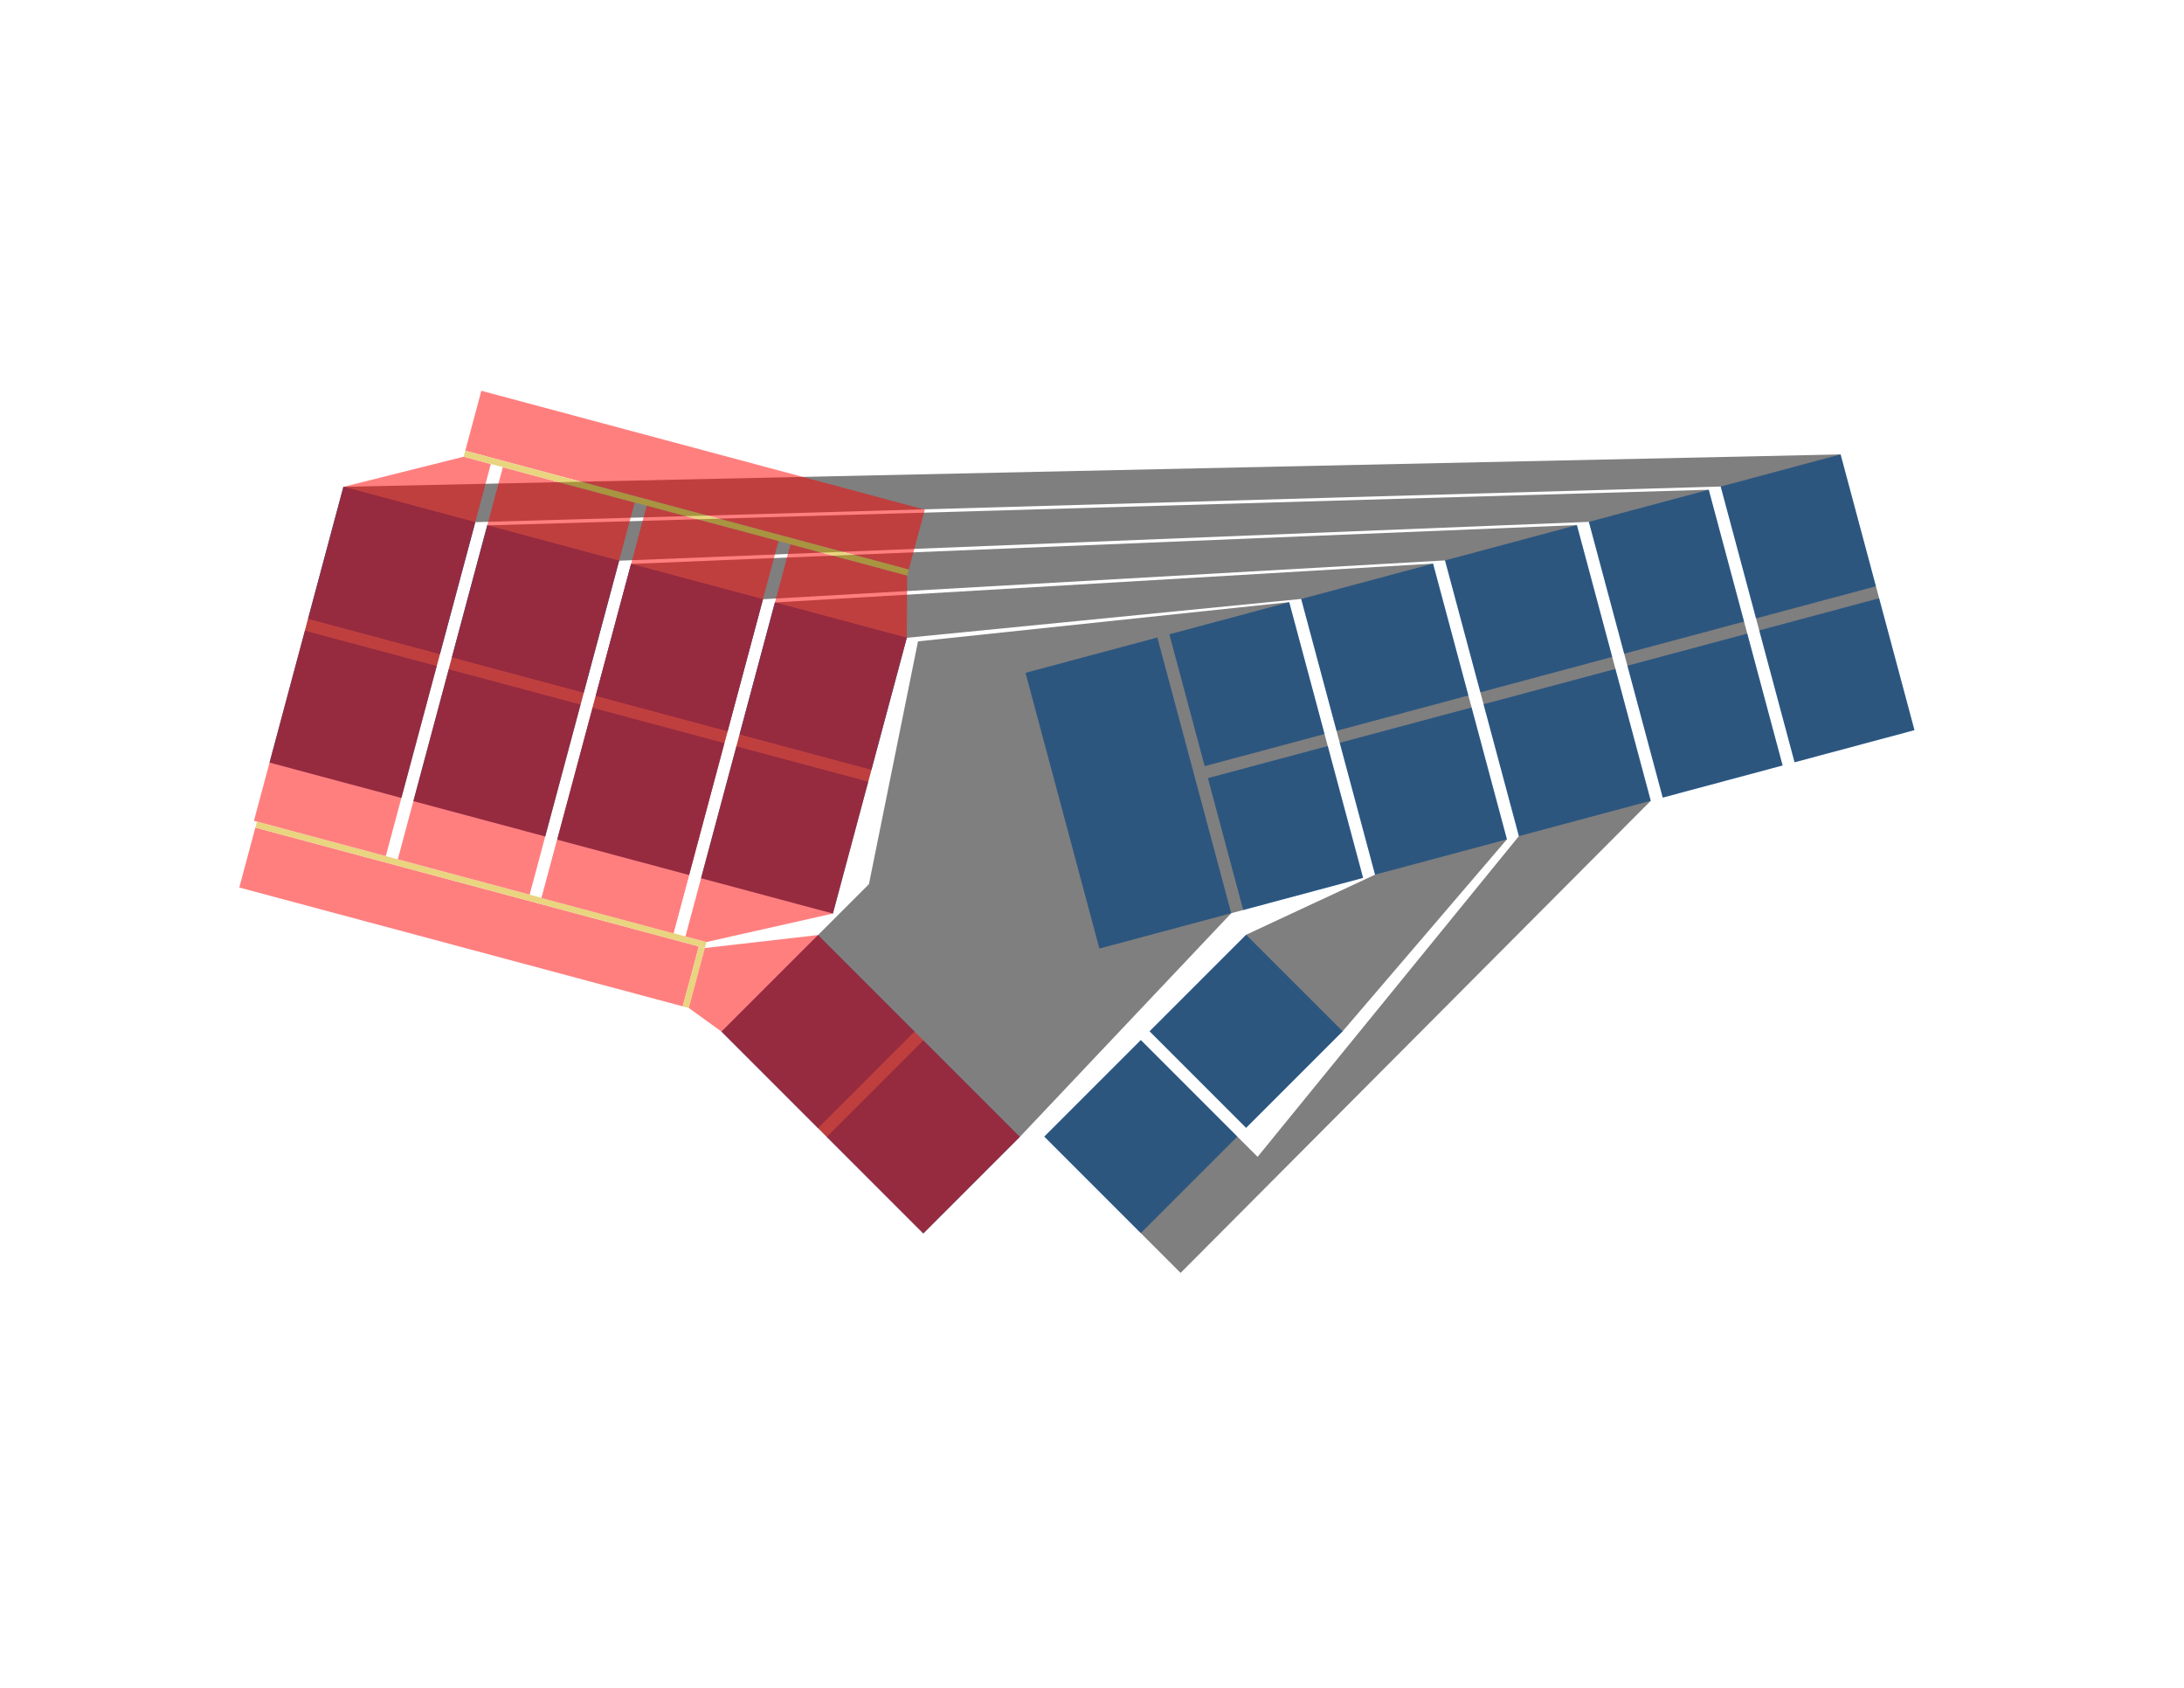
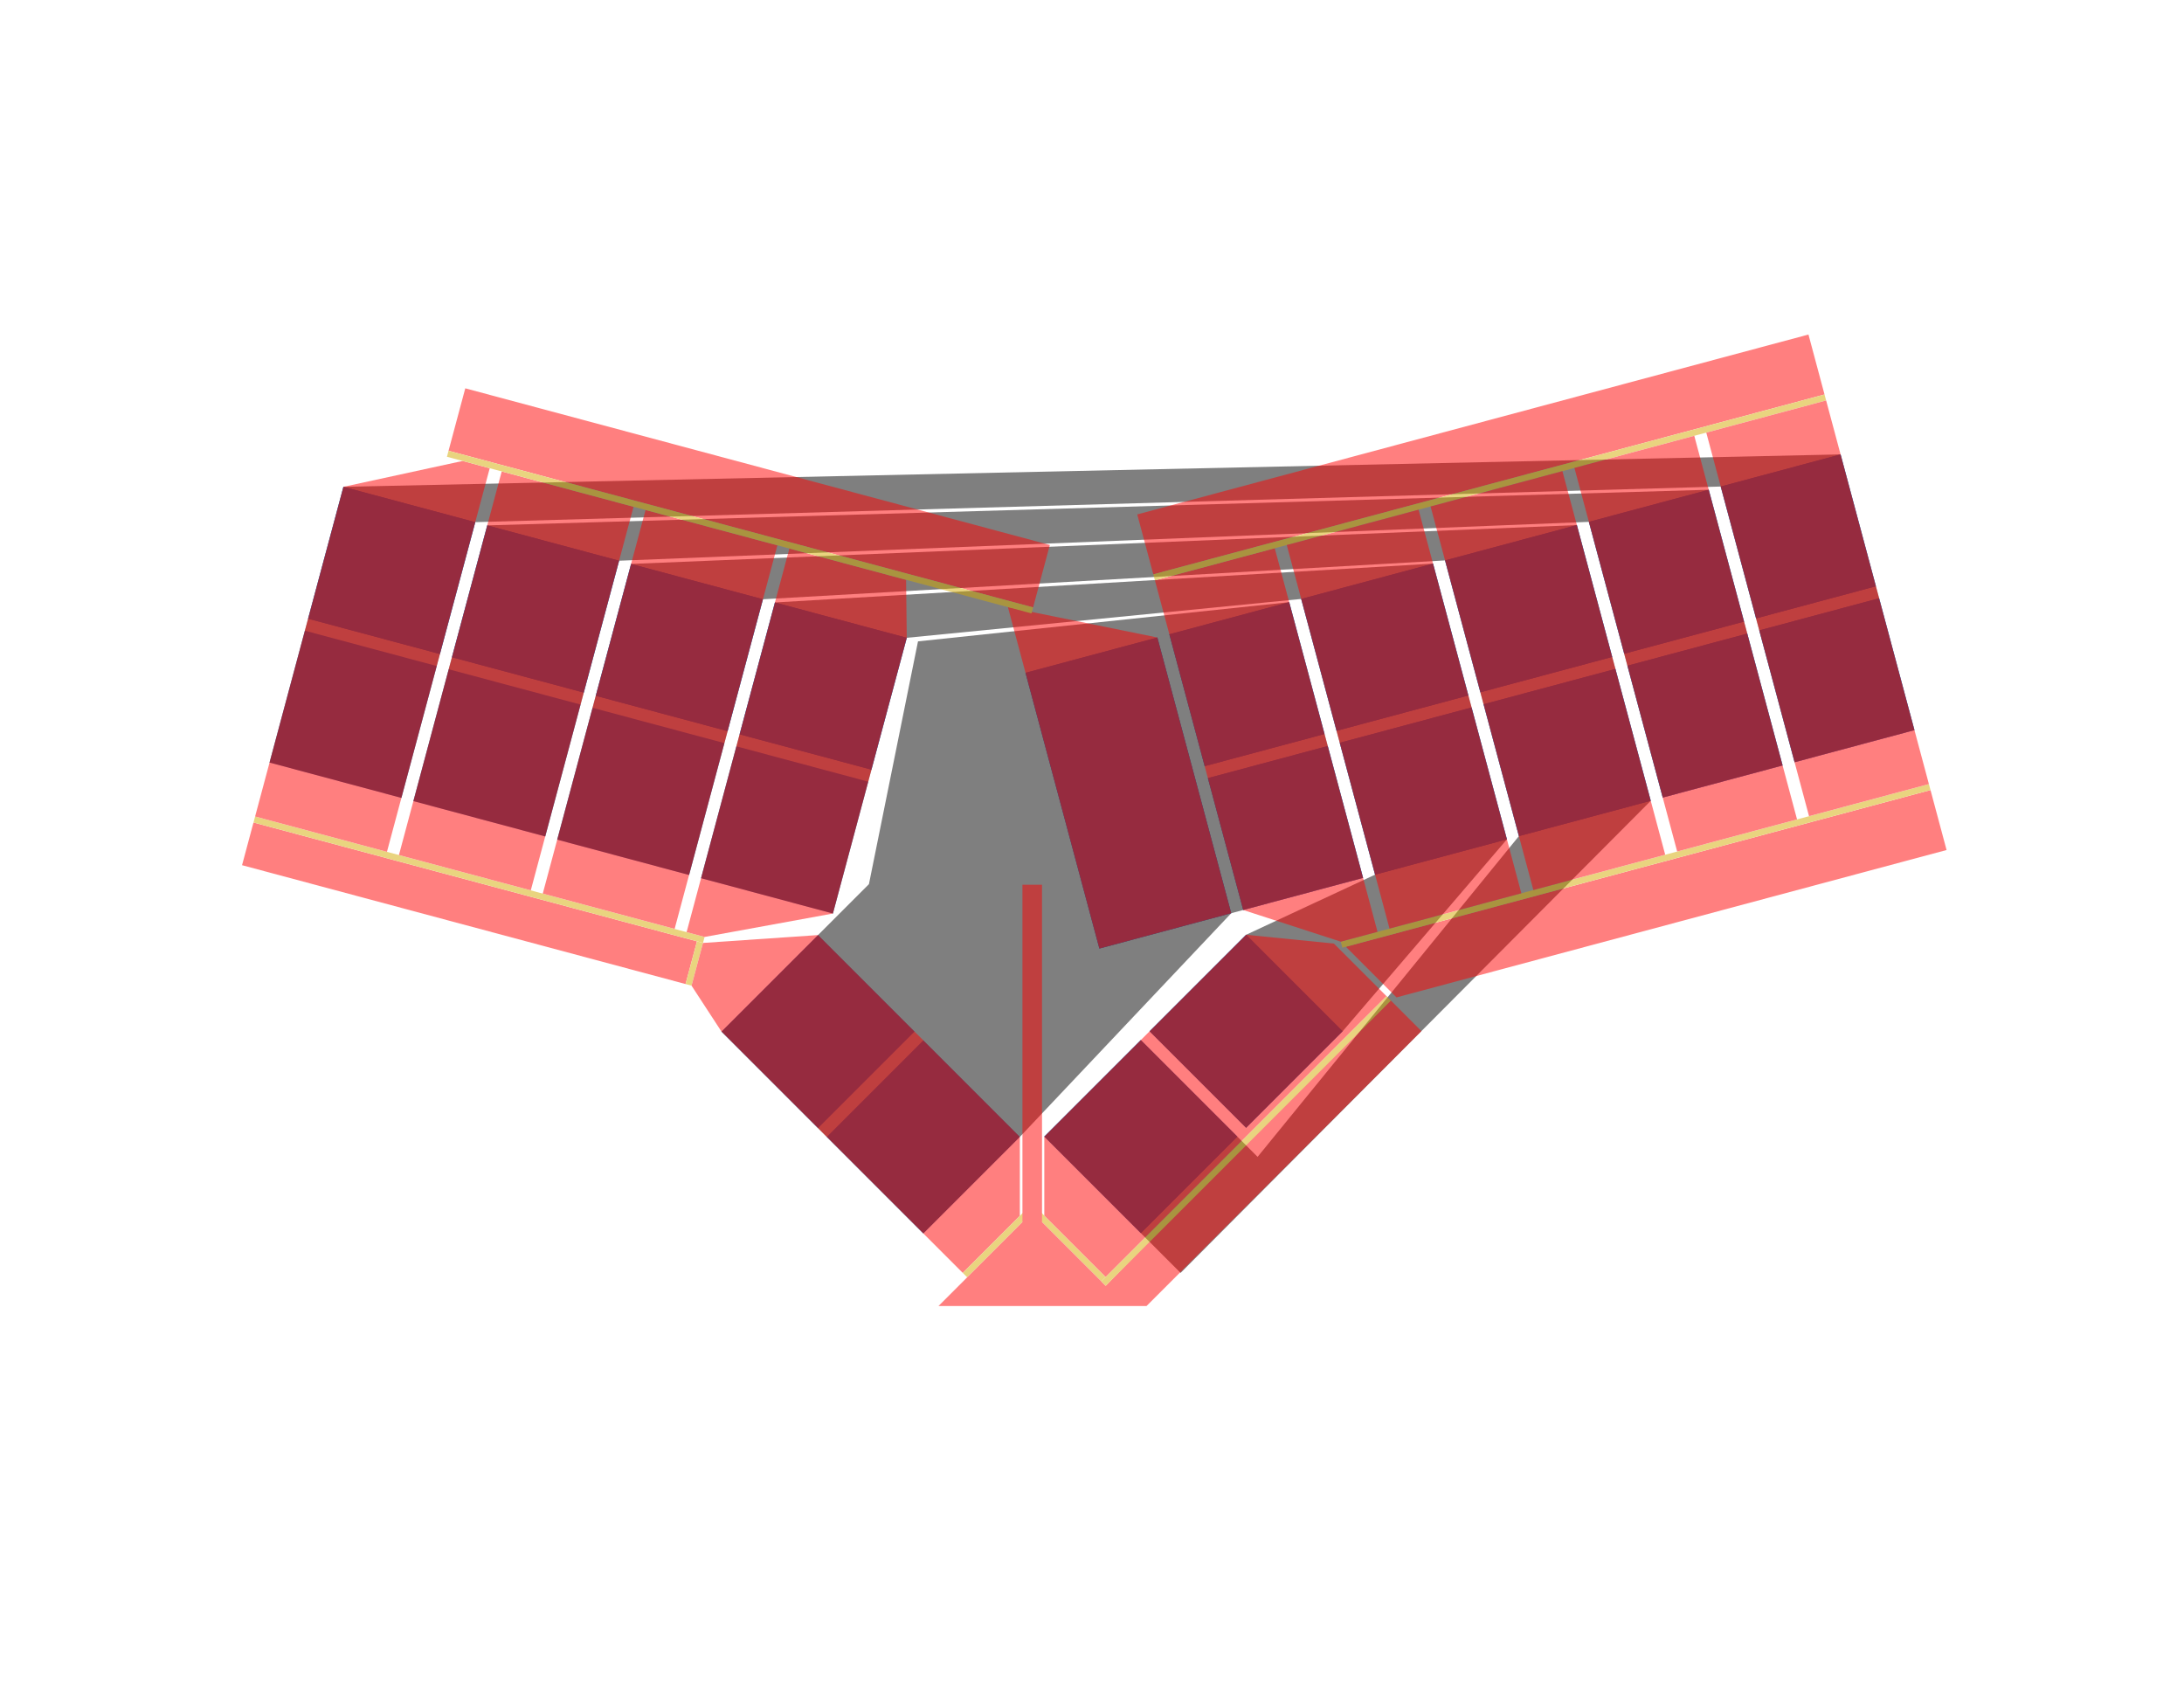
<svg xmlns="http://www.w3.org/2000/svg" xmlns:xlink="http://www.w3.org/1999/xlink" width="11in" height="8.5in" viewBox="0 0 990 765" id="svg2" version="1.1">
  <defs id="defs4" />
  <g id="layer1" transform="translate(0,-287.3622)" style="display:inline">
    <g id="g4206" transform="matrix(0.9659258,0.258819,-0.258819,0.9659258,186.5788,218.7988)">
      <rect y="287.362" x="45" height="61.875" width="61.875" id="rect3342" style="color:#000000;clip-rule:nonzero;display:inline;overflow:visible;visibility:visible;opacity:1;isolation:auto;mix-blend-mode:normal;color-interpolation:sRGB;color-interpolation-filters:linearRGB;solid-color:#000000;solid-opacity:1;fill:#5aadff;fill-opacity:1;fill-rule:nonzero;stroke:none;stroke-width:2;stroke-linecap:square;stroke-linejoin:miter;stroke-miterlimit:4;stroke-dasharray:none;stroke-dashoffset:0;stroke-opacity:1;color-rendering:auto;image-rendering:auto;shape-rendering:auto;text-rendering:auto;enable-background:accumulate" />
      <use height="100%" width="100%" transform="translate(67.5,6.5903778e-6)" id="use4180" xlink:href="#rect3342" y="0" x="0" />
      <use height="100%" width="100%" transform="translate(67.5,0)" id="use4182" xlink:href="#use4180" y="0" x="0" />
      <use height="100%" width="100%" transform="translate(67.5,0)" id="use4184" xlink:href="#use4182" y="0" x="0" />
      <use id="use4186" xlink:href="#rect3342" y="0" x="0" width="100%" height="100%" />
      <use id="use4188" xlink:href="#use4180" y="0" x="0" width="100%" height="100%" />
      <use id="use4190" xlink:href="#use4182" y="0" x="0" width="100%" height="100%" />
      <use id="use4192" xlink:href="#use4184" y="0" x="0" width="100%" height="100%" />
      <use height="100%" width="100%" transform="translate(-1.3114754e-6,67.50001)" id="use4194" xlink:href="#use4186" y="0" x="0" />
      <use height="100%" width="100%" transform="translate(67.5,67.50001)" id="use4196" xlink:href="#use4186" y="0" x="0" />
      <use height="100%" width="100%" transform="translate(67.5,-5.8135811e-8)" id="use4198" xlink:href="#use4196" y="0" x="0" />
      <use height="100%" width="100%" transform="translate(67.5,0)" id="use4200" xlink:href="#use4198" y="0" x="0" />
      <use height="100%" width="100%" transform="matrix(0.8660254,0.5,-0.5,0.8660254,326.9317,30.59361)" id="use4202" xlink:href="#use4200" y="0" x="0" />
      <use height="100%" width="100%" transform="translate(-58.4567,-33.75002)" id="use4204" xlink:href="#use4202" y="0" x="0" />
    </g>
    <g id="g4222" transform="matrix(-0.9659258,0.258819,0.258819,0.9659258,749.0878,218.6606)">
      <use x="0" y="0" xlink:href="#rect3342" id="use4226" transform="translate(67.5,6.5903778e-6)" width="100%" height="100%" />
      <use x="0" y="0" xlink:href="#use4180" id="use4228" transform="translate(67.5,0)" width="100%" height="100%" />
      <rect style="color:#000000;clip-rule:nonzero;display:inline;overflow:visible;visibility:visible;opacity:1;isolation:auto;mix-blend-mode:normal;color-interpolation:sRGB;color-interpolation-filters:linearRGB;solid-color:#000000;solid-opacity:1;fill:#5aadff;fill-opacity:1;fill-rule:nonzero;stroke:none;stroke-width:2;stroke-linecap:square;stroke-linejoin:miter;stroke-miterlimit:4;stroke-dasharray:none;stroke-dashoffset:0;stroke-opacity:1;color-rendering:auto;image-rendering:auto;shape-rendering:auto;text-rendering:auto;enable-background:accumulate" id="use4232" width="56.25" height="61.875" x="50.625" y="287.362" />
      <use x="0" y="0" xlink:href="#use4186" id="use4242" transform="translate(67.5,67.50001)" width="100%" height="100%" />
      <use x="0" y="0" xlink:href="#use4196" id="use4244" transform="translate(67.5,-5.8135811e-8)" width="100%" height="100%" />
      <use x="0" y="0" xlink:href="#use4200" id="use4248" transform="matrix(0.8660254,0.5,-0.5,0.8660254,326.9317,30.59363)" width="100%" height="100%" />
      <use x="0" y="0" xlink:href="#use4202" id="use4250" transform="translate(-58.4567,-33.74999)" width="100%" height="100%" />
      <use x="0" y="0" xlink:href="#use4232" id="use4254" transform="translate(1.067712e-6,67.5)" width="100%" height="100%" />
      <use x="0" y="0" xlink:href="#use4232" id="use4256" transform="translate(-61.87502,2.3008455e-6)" width="100%" height="100%" />
      <use x="0" y="0" xlink:href="#use4254" id="use4258" transform="translate(-61.87503,3.3363241e-7)" width="100%" height="100%" />
      <rect style="color:#000000;clip-rule:nonzero;display:inline;overflow:visible;visibility:visible;opacity:1;isolation:auto;mix-blend-mode:normal;color-interpolation:sRGB;color-interpolation-filters:linearRGB;solid-color:#000000;solid-opacity:1;fill:#5aadff;fill-opacity:1;fill-rule:nonzero;stroke:none;stroke-width:2;stroke-linecap:square;stroke-linejoin:miter;stroke-miterlimit:4;stroke-dasharray:none;stroke-dashoffset:0;stroke-opacity:1;color-rendering:auto;image-rendering:auto;shape-rendering:auto;text-rendering:auto;enable-background:accumulate" id="use4260" width="61.875" height="129.375" x="309.375" y="287.362" />
      <use x="0" y="0" xlink:href="#use4232" id="use4270" transform="translate(196.875,-2.6205314e-5)" width="100%" height="100%" />
      <use x="0" y="0" xlink:href="#use4270" id="use4272" transform="translate(2.7333771e-8,67.5)" width="100%" height="100%" />
    </g>
+     <g transform="matrix(-0.9659258,0.258819,0.258819,0.9659258,749.0878,218.6606)" id="g3565">
+       <use height="100%" width="100%" transform="translate(67.5,6.5903778e-6)" id="use3567" xlink:href="#rect3342" y="0" x="0" />
+       <use height="100%" width="100%" transform="translate(67.5,0)" id="use3569" xlink:href="#use4180" y="0" x="0" />
+       <rect y="287.362" x="50.625" height="61.875" width="56.25" id="rect3571" style="color:#000000;clip-rule:nonzero;display:inline;overflow:visible;visibility:visible;opacity:1;isolation:auto;mix-blend-mode:normal;color-interpolation:sRGB;color-interpolation-filters:linearRGB;solid-color:#000000;solid-opacity:1;fill:#5aadff;fill-opacity:1;fill-rule:nonzero;stroke:none;stroke-width:2;stroke-linecap:square;stroke-linejoin:miter;stroke-miterlimit:4;stroke-dasharray:none;stroke-dashoffset:0;stroke-opacity:1;color-rendering:auto;image-rendering:auto;shape-rendering:auto;text-rendering:auto;enable-background:accumulate" />
+       <use height="100%" width="100%" transform="translate(67.5,67.50001)" id="use3573" xlink:href="#use4186" y="0" x="0" />
+       <use height="100%" width="100%" transform="translate(67.5,-5.8135811e-8)" id="use3575" xlink:href="#use4196" y="0" x="0" />
+       <use height="100%" width="100%" transform="matrix(0.8660254,0.5,-0.5,0.8660254,326.9317,30.59363)" id="use3577" xlink:href="#use4200" y="0" x="0" />
+       <use height="100%" width="100%" transform="translate(-58.4567,-33.74999)" id="use3579" xlink:href="#use4202" y="0" x="0" />
+       <use height="100%" width="100%" transform="translate(1.067712e-6,67.5)" id="use3581" xlink:href="#use4232" y="0" x="0" />
+       <use height="100%" width="100%" transform="translate(-61.87502,2.3008455e-6)" id="use3583" xlink:href="#use4232" y="0" x="0" />
+       <use height="100%" width="100%" transform="translate(-61.87503,3.3363241e-7)" id="use3585" xlink:href="#use4254" y="0" x="0" />
+       <rect y="287.362" x="309.375" height="129.375" width="61.875" id="rect3587" style="color:#000000;clip-rule:nonzero;display:inline;overflow:visible;visibility:visible;opacity:1;isolation:auto;mix-blend-mode:normal;color-interpolation:sRGB;color-interpolation-filters:linearRGB;solid-color:#000000;solid-opacity:1;fill:#5aadff;fill-opacity:1;fill-rule:nonzero;stroke:none;stroke-width:2;stroke-linecap:square;stroke-linejoin:miter;stroke-miterlimit:4;stroke-dasharray:none;stroke-dashoffset:0;stroke-opacity:1;color-rendering:auto;image-rendering:auto;shape-rendering:auto;text-rendering:auto;enable-background:accumulate" />
+       <use height="100%" width="100%" transform="translate(196.875,-2.6205314e-5)" id="use3589" xlink:href="#use4232" y="0" x="0" />
+       <use height="100%" width="100%" transform="translate(2.7333771e-8,67.5)" id="use3591" xlink:href="#use4270" y="0" x="0" />
+     </g>
  </g>
  <g id="layer2" style="display:inline;opacity:0.5">
    <path style="color:#000000;clip-rule:nonzero;display:inline;overflow:visible;visibility:visible;opacity:1;isolation:auto;mix-blend-mode:normal;color-interpolation:sRGB;color-interpolation-filters:linearRGB;solid-color:#000000;solid-opacity:1;fill:#000000;fill-opacity:1;fill-rule:nonzero;stroke:none;stroke-width:2;stroke-linecap:square;stroke-linejoin:miter;stroke-miterlimit:4;stroke-dasharray:none;stroke-dashoffset:0;stroke-opacity:1;color-rendering:auto;image-rendering:auto;shape-rendering:auto;text-rendering:auto;enable-background:accumulate" d="m 584.396,272.926 -168.269,17.766 -22.239,110.035 -66.834,66.834 91.48,91.482 43.754,-43.752 95.824,-101.383 59.768,-16.016 z" id="path3373" />
    <path style="color:#000000;clip-rule:nonzero;display:inline;overflow:visible;visibility:visible;opacity:1;isolation:auto;mix-blend-mode:normal;color-interpolation:sRGB;color-interpolation-filters:linearRGB;solid-color:#000000;solid-opacity:1;fill:#000000;fill-opacity:1;fill-rule:nonzero;stroke:none;stroke-width:2;stroke-linecap:square;stroke-linejoin:miter;stroke-miterlimit:4;stroke-dasharray:none;stroke-dashoffset:0;stroke-opacity:1;color-rendering:auto;image-rendering:auto;shape-rendering:auto;text-rendering:auto;enable-background:accumulate" d="m 521.108,467.423 43.752,-43.752 58.454,-27.233 -33.485,-124.967 -178.792,17.608 -33.485,124.967 -59.767,-16.014 33.485,-124.967 298.325,-17.608 33.485,124.967 -74.468,87 -43.752,43.752 z" id="path4175" />
    <path style="color:#000000;clip-rule:nonzero;display:inline;overflow:visible;visibility:visible;opacity:1;isolation:auto;mix-blend-mode:normal;color-interpolation:sRGB;color-interpolation-filters:linearRGB;solid-color:#000000;solid-opacity:1;fill:#000000;fill-opacity:1;fill-rule:nonzero;stroke:none;stroke-width:2;stroke-linecap:square;stroke-linejoin:miter;stroke-miterlimit:4;stroke-dasharray:none;stroke-dashoffset:0;stroke-opacity:1;color-rendering:auto;image-rendering:auto;shape-rendering:auto;text-rendering:auto;enable-background:accumulate" d="m 714.797,237.986 -428.727,17.607 -33.484,124.967 59.768,16.016 L 345.838,271.609 655.029,254 l 33.484,124.967 -118.449,145.367 -52.934,-52.934 -43.752,43.752 61.782,61.782 213.12,-213.982 z" id="path4177" />
    <path style="color:#000000;clip-rule:nonzero;display:inline;overflow:visible;visibility:visible;opacity:1;isolation:auto;mix-blend-mode:normal;color-interpolation:sRGB;color-interpolation-filters:linearRGB;solid-color:#000000;solid-opacity:1;fill:#000000;fill-opacity:1;fill-rule:nonzero;stroke:none;stroke-width:2;stroke-linecap:square;stroke-linejoin:miter;stroke-miterlimit:4;stroke-dasharray:none;stroke-dashoffset:0;stroke-opacity:1;color-rendering:auto;image-rendering:auto;shape-rendering:auto;text-rendering:auto;enable-background:accumulate" d="M 753.714,361.497 720.229,236.53 280.637,254.139 247.153,379.105 187.386,363.091 220.871,238.124 774.563,221.972 808.047,346.938 Z" id="path4179" />
    <path style="color:#000000;clip-rule:nonzero;display:inline;overflow:visible;visibility:visible;opacity:1;isolation:auto;mix-blend-mode:normal;color-interpolation:sRGB;color-interpolation-filters:linearRGB;solid-color:#000000;solid-opacity:1;fill:#000000;fill-opacity:1;fill-rule:nonzero;stroke:none;stroke-width:2;stroke-linecap:square;stroke-linejoin:miter;stroke-miterlimit:4;stroke-dasharray:none;stroke-dashoffset:0;stroke-opacity:1;color-rendering:auto;image-rendering:auto;shape-rendering:auto;text-rendering:auto;enable-background:accumulate" d="M 813.481,345.483 779.996,220.516 215.437,236.668 c 0,0 -33.485,124.967 -33.485,124.967 l -59.767,-16.014 33.485,-124.967 678.659,-14.697 33.485,124.967 z" id="path4181" />
  </g>
+   <g id="layer5" style="display:none;opacity:0.5">
+     <rect style="color:#000000;clip-rule:nonzero;display:inline;overflow:visible;visibility:visible;opacity:1;isolation:auto;mix-blend-mode:normal;color-interpolation:sRGB;color-interpolation-filters:linearRGB;solid-color:#000000;solid-opacity:1;fill:#80ffb3;fill-opacity:1;fill-rule:nonzero;stroke:none;stroke-width:2;stroke-linecap:square;stroke-linejoin:miter;stroke-miterlimit:4;stroke-dasharray:none;stroke-dashoffset:0;stroke-opacity:1;color-rendering:auto;image-rendering:auto;shape-rendering:auto;text-rendering:auto;enable-background:accumulate" id="rect3394" width="315" height="25.313" x="437.595" y="544.255" transform="matrix(0.9659258,-0.258819,0.258819,0.9659258,0,0)" />
+     <rect transform="matrix(0.7071068,0.7071068,-0.7071068,0.7071068,0,0)" y="-125.149" x="698.997" height="25.312" width="61.875" id="rect3405" style="color:#000000;clip-rule:nonzero;display:inline;overflow:visible;visibility:visible;opacity:1;isolation:auto;mix-blend-mode:normal;color-interpolation:sRGB;color-interpolation-filters:linearRGB;solid-color:#000000;solid-opacity:1;fill:#80ffb3;fill-opacity:1;fill-rule:nonzero;stroke:none;stroke-width:2;stroke-linecap:square;stroke-linejoin:miter;stroke-miterlimit:4;stroke-dasharray:none;stroke-dashoffset:0;stroke-opacity:1;color-rendering:auto;image-rendering:auto;shape-rendering:auto;text-rendering:auto;enable-background:accumulate" />
+     <rect transform="matrix(0.9659258,-0.258819,0.258819,0.9659258,0,0)" y="389.567" x="370.095" height="25.312" width="382.5" id="rect3407" style="color:#000000;clip-rule:nonzero;display:inline;overflow:visible;visibility:visible;opacity:1;isolation:auto;mix-blend-mode:normal;color-interpolation:sRGB;color-interpolation-filters:linearRGB;solid-color:#000000;solid-opacity:1;fill:#80ffb3;fill-opacity:1;fill-rule:nonzero;stroke:none;stroke-width:2;stroke-linecap:square;stroke-linejoin:miter;stroke-miterlimit:4;stroke-dasharray:none;stroke-dashoffset:0;stroke-opacity:1;color-rendering:auto;image-rendering:auto;shape-rendering:auto;text-rendering:auto;enable-background:accumulate" />
+     <rect style="color:#000000;clip-rule:nonzero;display:inline;overflow:visible;visibility:visible;opacity:1;isolation:auto;mix-blend-mode:normal;color-interpolation:sRGB;color-interpolation-filters:linearRGB;solid-color:#000000;solid-opacity:1;fill:#80ffb3;fill-opacity:1;fill-rule:nonzero;stroke:none;stroke-width:2;stroke-linecap:square;stroke-linejoin:miter;stroke-miterlimit:4;stroke-dasharray:none;stroke-dashoffset:0;stroke-opacity:1;color-rendering:auto;image-rendering:auto;shape-rendering:auto;text-rendering:auto;enable-background:accumulate" id="rect3409" width="61.875" height="25.312" x="-760.872" y="-54.851" transform="matrix(-0.7071068,-0.7071068,0.7071068,-0.7071068,0,0)" />
+     <rect transform="matrix(0.7071068,-0.7071068,0.7071068,0.7071068,0,0)" y="691.252" x="-99.353" height="25.312" width="61.875" id="rect3416" style="color:#000000;clip-rule:nonzero;display:inline;overflow:visible;visibility:visible;opacity:1;isolation:auto;mix-blend-mode:normal;color-interpolation:sRGB;color-interpolation-filters:linearRGB;solid-color:#000000;solid-opacity:1;fill:#80ffb3;fill-opacity:1;fill-rule:nonzero;stroke:none;stroke-width:2;stroke-linecap:square;stroke-linejoin:miter;stroke-miterlimit:4;stroke-dasharray:none;stroke-dashoffset:0;stroke-opacity:1;color-rendering:auto;image-rendering:auto;shape-rendering:auto;text-rendering:auto;enable-background:accumulate" />
+     <rect style="color:#000000;clip-rule:nonzero;display:inline;overflow:visible;visibility:visible;opacity:1;isolation:auto;mix-blend-mode:normal;color-interpolation:sRGB;color-interpolation-filters:linearRGB;solid-color:#000000;solid-opacity:1;fill:#80ffb3;fill-opacity:1;fill-rule:nonzero;stroke:none;stroke-width:2;stroke-linecap:square;stroke-linejoin:miter;stroke-miterlimit:4;stroke-dasharray:none;stroke-dashoffset:0;stroke-opacity:1;color-rendering:auto;image-rendering:auto;shape-rendering:auto;text-rendering:auto;enable-background:accumulate" id="rect3418" width="61.875" height="25.312" x="-99.353" y="536.565" transform="matrix(0.7071068,-0.7071068,0.7071068,0.7071068,0,0)" />
+     <rect transform="matrix(0.9659258,0.258819,-0.258819,0.9659258,0,0)" y="302.22" x="207.476" height="25.313" width="264.375" id="rect3420" style="color:#000000;clip-rule:nonzero;display:inline;overflow:visible;visibility:visible;opacity:1;isolation:auto;mix-blend-mode:normal;color-interpolation:sRGB;color-interpolation-filters:linearRGB;solid-color:#000000;solid-opacity:1;fill:#80ffb3;fill-opacity:1;fill-rule:nonzero;stroke:none;stroke-width:2;stroke-linecap:square;stroke-linejoin:miter;stroke-miterlimit:4;stroke-dasharray:none;stroke-dashoffset:0;stroke-opacity:1;color-rendering:auto;image-rendering:auto;shape-rendering:auto;text-rendering:auto;enable-background:accumulate" />
+     <rect style="color:#000000;clip-rule:nonzero;display:inline;overflow:visible;visibility:visible;opacity:1;isolation:auto;mix-blend-mode:normal;color-interpolation:sRGB;color-interpolation-filters:linearRGB;solid-color:#000000;solid-opacity:1;fill:#80ffb3;fill-opacity:1;fill-rule:nonzero;stroke:none;stroke-width:2;stroke-linecap:square;stroke-linejoin:miter;stroke-miterlimit:4;stroke-dasharray:none;stroke-dashoffset:0;stroke-opacity:1;color-rendering:auto;image-rendering:auto;shape-rendering:auto;text-rendering:auto;enable-background:accumulate" id="rect3422" width="264.375" height="25.313" x="207.475" y="147.532" transform="matrix(0.9659258,0.258819,-0.258819,0.9659258,0,0)" />
+   </g>
  <g id="layer3" style="display:inline;opacity:0.5">
-     <g id="g4211" transform="matrix(0.9659258,0.258819,-0.258819,0.9659258,133.6351,-39.40446)">
-       <rect y="405" x="90" height="28.125" width="208.125" id="rect4192" style="color:#000000;clip-rule:nonzero;display:inline;overflow:visible;visibility:visible;opacity:1;isolation:auto;mix-blend-mode:normal;color-interpolation:sRGB;color-interpolation-filters:linearRGB;solid-color:#000000;solid-opacity:1;fill:#ff0000;fill-opacity:1;fill-rule:nonzero;stroke:none;stroke-width:2;stroke-linecap:square;stroke-linejoin:miter;stroke-miterlimit:4;stroke-dasharray:none;stroke-dashoffset:0;stroke-opacity:1;color-rendering:auto;image-rendering:auto;shape-rendering:auto;text-rendering:auto;enable-background:accumulate" />
-       <rect y="405" x="298.125" height="28.125" width="2.812" id="rect4207" style="color:#000000;clip-rule:nonzero;display:inline;overflow:visible;visibility:visible;opacity:1;isolation:auto;mix-blend-mode:normal;color-interpolation:sRGB;color-interpolation-filters:linearRGB;solid-color:#000000;solid-opacity:1;fill:#d4aa00;fill-opacity:1;fill-rule:nonzero;stroke:none;stroke-width:2;stroke-linecap:square;stroke-linejoin:miter;stroke-miterlimit:4;stroke-dasharray:none;stroke-dashoffset:0;stroke-opacity:1;color-rendering:auto;image-rendering:auto;shape-rendering:auto;text-rendering:auto;enable-background:accumulate" />
-       <rect y="402.188" x="90" height="2.812" width="210.938" id="rect4209" style="color:#000000;clip-rule:nonzero;display:inline;overflow:visible;visibility:visible;opacity:1;isolation:auto;mix-blend-mode:normal;color-interpolation:sRGB;color-interpolation-filters:linearRGB;solid-color:#000000;solid-opacity:1;fill:#d4aa00;fill-opacity:1;fill-rule:nonzero;stroke:none;stroke-width:2;stroke-linecap:square;stroke-linejoin:miter;stroke-miterlimit:4;stroke-dasharray:none;stroke-dashoffset:0;stroke-opacity:1;color-rendering:auto;image-rendering:auto;shape-rendering:auto;text-rendering:auto;enable-background:accumulate" />
+     <g id="g3462">
+       <rect transform="matrix(0.9659258,0.258819,-0.258819,0.9659258,0,0)" y="330.346" x="207.476" height="20.035" width="208.125" id="rect4192" style="color:#000000;clip-rule:nonzero;display:inline;overflow:visible;visibility:visible;opacity:1;isolation:auto;mix-blend-mode:normal;color-interpolation:sRGB;color-interpolation-filters:linearRGB;solid-color:#000000;solid-opacity:1;fill:#ff0000;fill-opacity:1;fill-rule:nonzero;stroke:none;stroke-width:2;stroke-linecap:square;stroke-linejoin:miter;stroke-miterlimit:4;stroke-dasharray:none;stroke-dashoffset:0;stroke-opacity:1;color-rendering:auto;image-rendering:auto;shape-rendering:auto;text-rendering:auto;enable-background:accumulate" />
+       <rect transform="matrix(0.9659258,0.258819,-0.258819,0.9659258,0,0)" y="330.346" x="415.601" height="20.035" width="2.812" id="rect4207" style="color:#000000;clip-rule:nonzero;display:inline;overflow:visible;visibility:visible;opacity:1;isolation:auto;mix-blend-mode:normal;color-interpolation:sRGB;color-interpolation-filters:linearRGB;solid-color:#000000;solid-opacity:1;fill:#d4aa00;fill-opacity:1;fill-rule:nonzero;stroke:none;stroke-width:2;stroke-linecap:square;stroke-linejoin:miter;stroke-miterlimit:4;stroke-dasharray:none;stroke-dashoffset:0;stroke-opacity:1;color-rendering:auto;image-rendering:auto;shape-rendering:auto;text-rendering:auto;enable-background:accumulate" />
+       <rect transform="matrix(0.9659258,0.258819,-0.258819,0.9659258,0,0)" y="327.533" x="207.476" height="2.812" width="210.938" id="rect4209" style="color:#000000;clip-rule:nonzero;display:inline;overflow:visible;visibility:visible;opacity:1;isolation:auto;mix-blend-mode:normal;color-interpolation:sRGB;color-interpolation-filters:linearRGB;solid-color:#000000;solid-opacity:1;fill:#d4aa00;fill-opacity:1;fill-rule:nonzero;stroke:none;stroke-width:2;stroke-linecap:square;stroke-linejoin:miter;stroke-miterlimit:4;stroke-dasharray:none;stroke-dashoffset:0;stroke-opacity:1;color-rendering:auto;image-rendering:auto;shape-rendering:auto;text-rendering:auto;enable-background:accumulate" />
    </g>
-     <path style="color:#000000;clip-rule:nonzero;display:inline;overflow:visible;visibility:visible;opacity:1;isolation:auto;mix-blend-mode:normal;color-interpolation:sRGB;color-interpolation-filters:linearRGB;solid-color:#000000;solid-opacity:1;fill:#ff0000;fill-opacity:1;fill-rule:nonzero;stroke:none;stroke-width:2;stroke-linecap:square;stroke-linejoin:miter;stroke-miterlimit:4;stroke-dasharray:none;stroke-dashoffset:0;stroke-opacity:1;color-rendering:auto;image-rendering:auto;shape-rendering:auto;text-rendering:auto;enable-background:accumulate" d="m 370.806,423.809 91.482,91.482 -43.752,43.752 -91.482,-91.482 -14.837,-10.71 7.279,-27.167 51.31,-5.875 z" id="path4216" />
-     <path style="color:#000000;clip-rule:nonzero;display:inline;overflow:visible;visibility:visible;opacity:1;isolation:auto;mix-blend-mode:normal;color-interpolation:sRGB;color-interpolation-filters:linearRGB;solid-color:#000000;solid-opacity:1;fill:#ff0000;fill-opacity:1;fill-rule:nonzero;stroke:none;stroke-width:2;stroke-linecap:square;stroke-linejoin:miter;stroke-miterlimit:4;stroke-dasharray:none;stroke-dashoffset:0;stroke-opacity:1;color-rendering:auto;image-rendering:auto;shape-rendering:auto;text-rendering:auto;enable-background:accumulate" d="m 358.336,246.697 -47.621,177.723 9.51,2.547 57.328,-12.92 33.484,-124.967 0.182,-28.213 z" id="path4220" />
-     <path style="color:#000000;clip-rule:nonzero;display:inline;overflow:visible;visibility:visible;opacity:1;isolation:auto;mix-blend-mode:normal;color-interpolation:sRGB;color-interpolation-filters:linearRGB;solid-color:#000000;solid-opacity:1;fill:#ff0000;fill-opacity:1;fill-rule:nonzero;stroke:none;stroke-width:2;stroke-linecap:square;stroke-linejoin:miter;stroke-miterlimit:4;stroke-dasharray:none;stroke-dashoffset:0;stroke-opacity:1;color-rendering:auto;image-rendering:auto;shape-rendering:auto;text-rendering:auto;enable-background:accumulate" d="m 286.07,255.594 -40.555,151.355 59.766,16.014 40.557,-151.354 z" id="path4222" />
-     <path style="color:#000000;clip-rule:nonzero;display:inline;overflow:visible;visibility:visible;opacity:1;isolation:auto;mix-blend-mode:normal;color-interpolation:sRGB;color-interpolation-filters:linearRGB;solid-color:#000000;solid-opacity:1;fill:#ff0000;fill-opacity:1;fill-rule:nonzero;stroke:none;stroke-width:2;stroke-linecap:square;stroke-linejoin:miter;stroke-miterlimit:4;stroke-dasharray:none;stroke-dashoffset:0;stroke-opacity:1;color-rendering:auto;image-rendering:auto;shape-rendering:auto;text-rendering:auto;enable-background:accumulate" d="m 227.936,211.756 -47.621,177.723 59.766,16.014 47.621,-177.723 z" id="path4227" />
-     <path style="color:#000000;clip-rule:nonzero;display:inline;overflow:visible;visibility:visible;opacity:1;isolation:auto;mix-blend-mode:normal;color-interpolation:sRGB;color-interpolation-filters:linearRGB;solid-color:#000000;solid-opacity:1;fill:#ff0000;fill-opacity:1;fill-rule:nonzero;stroke:none;stroke-width:2;stroke-linecap:square;stroke-linejoin:miter;stroke-miterlimit:4;stroke-dasharray:none;stroke-dashoffset:0;stroke-opacity:1;color-rendering:auto;image-rendering:auto;shape-rendering:auto;text-rendering:auto;enable-background:accumulate" d="m 210.186,207 -54.512,13.654 -0.004,-0.002 0,0.002 -40.555,151.354 59.766,16.014 47.621,-177.721 z" id="path4229" />
-     <g transform="matrix(0.9659258,0.258819,0.258819,-0.9659258,19.15861,572.1895)" id="g4250">
-       <rect style="color:#000000;clip-rule:nonzero;display:inline;overflow:visible;visibility:visible;opacity:1;isolation:auto;mix-blend-mode:normal;color-interpolation:sRGB;color-interpolation-filters:linearRGB;solid-color:#000000;solid-opacity:1;fill:#ff0000;fill-opacity:1;fill-rule:nonzero;stroke:none;stroke-width:2;stroke-linecap:square;stroke-linejoin:miter;stroke-miterlimit:4;stroke-dasharray:none;stroke-dashoffset:0;stroke-opacity:1;color-rendering:auto;image-rendering:auto;shape-rendering:auto;text-rendering:auto;enable-background:accumulate" id="rect4252" width="208.125" height="28.125" x="90" y="405" />
-       <rect style="color:#000000;clip-rule:nonzero;display:inline;overflow:visible;visibility:visible;opacity:1;isolation:auto;mix-blend-mode:normal;color-interpolation:sRGB;color-interpolation-filters:linearRGB;solid-color:#000000;solid-opacity:1;fill:#d4aa00;fill-opacity:1;fill-rule:nonzero;stroke:none;stroke-width:2;stroke-linecap:square;stroke-linejoin:miter;stroke-miterlimit:4;stroke-dasharray:none;stroke-dashoffset:0;stroke-opacity:1;color-rendering:auto;image-rendering:auto;shape-rendering:auto;text-rendering:auto;enable-background:accumulate" id="rect4256" width="208.125" height="2.812" x="90" y="402.188" />
+     <path style="color:#000000;clip-rule:nonzero;display:inline;overflow:visible;visibility:visible;opacity:1;isolation:auto;mix-blend-mode:normal;color-interpolation:sRGB;color-interpolation-filters:linearRGB;solid-color:#000000;solid-opacity:1;fill:#ff0000;fill-opacity:1;fill-rule:nonzero;stroke:none;stroke-width:2;stroke-linecap:square;stroke-linejoin:miter;stroke-miterlimit:4;stroke-dasharray:none;stroke-dashoffset:0;stroke-opacity:1;color-rendering:auto;image-rendering:auto;shape-rendering:auto;text-rendering:auto;enable-background:accumulate" d="m 370.806,423.809 91.482,91.482 0,35.798 -25.855,25.853 -109.38,-109.381 -13.583,-20.825 5.186,-19.353 z" id="path4216" />
+     <path style="color:#000000;clip-rule:nonzero;display:inline;overflow:visible;visibility:visible;opacity:1;isolation:auto;mix-blend-mode:normal;color-interpolation:sRGB;color-interpolation-filters:linearRGB;solid-color:#000000;solid-opacity:1;fill:#ff0000;fill-opacity:1;fill-rule:nonzero;stroke:none;stroke-width:2;stroke-linecap:square;stroke-linejoin:miter;stroke-miterlimit:4;stroke-dasharray:none;stroke-dashoffset:0;stroke-opacity:1;color-rendering:auto;image-rendering:auto;shape-rendering:auto;text-rendering:auto;enable-background:accumulate" d="m 357.822,248.615 -46.588,173.867 8.15,2.184 58.168,-10.619 33.484,-124.967 -0.307,-26.289 z" id="path4220" />
+     <path style="color:#000000;clip-rule:nonzero;display:inline;overflow:visible;visibility:visible;opacity:1;isolation:auto;mix-blend-mode:normal;color-interpolation:sRGB;color-interpolation-filters:linearRGB;solid-color:#000000;solid-opacity:1;fill:#ff0000;fill-opacity:1;fill-rule:nonzero;stroke:none;stroke-width:2;stroke-linecap:square;stroke-linejoin:miter;stroke-miterlimit:4;stroke-dasharray:none;stroke-dashoffset:0;stroke-opacity:1;color-rendering:auto;image-rendering:auto;shape-rendering:auto;text-rendering:auto;enable-background:accumulate" d="m 227.422,213.674 -46.588,173.867 59.766,16.016 46.588,-173.869 -59.766,-16.014 z" id="path4227" />
+     <path style="color:#000000;clip-rule:nonzero;display:inline;overflow:visible;visibility:visible;opacity:1;isolation:auto;mix-blend-mode:normal;color-interpolation:sRGB;color-interpolation-filters:linearRGB;solid-color:#000000;solid-opacity:1;fill:#ff0000;fill-opacity:1;fill-rule:nonzero;stroke:none;stroke-width:2;stroke-linecap:square;stroke-linejoin:miter;stroke-miterlimit:4;stroke-dasharray:none;stroke-dashoffset:0;stroke-opacity:1;color-rendering:auto;image-rendering:auto;shape-rendering:auto;text-rendering:auto;enable-background:accumulate" d="m 209.697,208.924 -54.023,11.73 -0.004,-0.002 0,0.002 -40.035,149.418 59.766,16.014 46.588,-173.867 -12.291,-3.295 z" id="path4229" />
+     <path style="color:#000000;clip-rule:nonzero;display:inline;overflow:visible;visibility:visible;opacity:1;isolation:auto;mix-blend-mode:normal;color-interpolation:sRGB;color-interpolation-filters:linearRGB;solid-color:#000000;solid-opacity:1;fill:#ff0000;fill-opacity:1;fill-rule:nonzero;stroke:none;stroke-width:2;stroke-linecap:square;stroke-linejoin:miter;stroke-miterlimit:4;stroke-dasharray:none;stroke-dashoffset:0;stroke-opacity:1;color-rendering:auto;image-rendering:auto;shape-rendering:auto;text-rendering:auto;enable-background:accumulate" d="m 292.623,231.145 -46.588,173.867 59.766,16.014 46.588,-173.867 -59.766,-16.014 z" id="path4268" />
+     <g id="g3467">
+       <rect transform="matrix(0.9659258,0.258819,0.258819,-0.9659258,0,0)" style="color:#000000;clip-rule:nonzero;display:inline;overflow:visible;visibility:visible;opacity:1;isolation:auto;mix-blend-mode:normal;color-interpolation:sRGB;color-interpolation-filters:linearRGB;solid-color:#000000;solid-opacity:1;fill:#ff0000;fill-opacity:1;fill-rule:nonzero;stroke:none;stroke-width:2;stroke-linecap:square;stroke-linejoin:miter;stroke-miterlimit:4;stroke-dasharray:none;stroke-dashoffset:0;stroke-opacity:1;color-rendering:auto;image-rendering:auto;shape-rendering:auto;text-rendering:auto;enable-background:accumulate" id="rect4252" width="274.327" height="29.299" x="249.274" y="-144.72" />
+       <path style="color:#000000;clip-rule:nonzero;display:inline;overflow:visible;visibility:visible;opacity:1;isolation:auto;mix-blend-mode:normal;color-interpolation:sRGB;color-interpolation-filters:linearRGB;solid-color:#000000;solid-opacity:1;fill:#ff0000;fill-opacity:1;fill-rule:nonzero;stroke:none;stroke-width:2;stroke-linecap:square;stroke-linejoin:miter;stroke-miterlimit:4;stroke-dasharray:none;stroke-dashoffset:0;stroke-opacity:1;color-rendering:auto;image-rendering:auto;shape-rendering:auto;text-rendering:auto;enable-background:accumulate" d="m 498.347,429.922 -41.469,-154.765 67.751,13.784 33.485,124.967 z" id="path3623" />
+       <rect y="-147.532" x="249.274" height="2.812" width="274.327" id="rect3445" style="color:#000000;clip-rule:nonzero;display:inline;overflow:visible;visibility:visible;opacity:1;isolation:auto;mix-blend-mode:normal;color-interpolation:sRGB;color-interpolation-filters:linearRGB;solid-color:#000000;solid-opacity:1;fill:#d4aa00;fill-opacity:1;fill-rule:nonzero;stroke:none;stroke-width:2;stroke-linecap:square;stroke-linejoin:miter;stroke-miterlimit:4;stroke-dasharray:none;stroke-dashoffset:0;stroke-opacity:1;color-rendering:auto;image-rendering:auto;shape-rendering:auto;text-rendering:auto;enable-background:accumulate" transform="matrix(0.9659258,0.258819,0.258819,-0.9659258,0,0)" />
    </g>
-     <path id="path4268" d="m 293.137,229.226 -47.621,177.723 59.766,16.014 47.621,-177.723 z" style="color:#000000;clip-rule:nonzero;display:inline;overflow:visible;visibility:visible;opacity:1;isolation:auto;mix-blend-mode:normal;color-interpolation:sRGB;color-interpolation-filters:linearRGB;solid-color:#000000;solid-opacity:1;fill:#ff0000;fill-opacity:1;fill-rule:nonzero;stroke:none;stroke-width:2;stroke-linecap:square;stroke-linejoin:miter;stroke-miterlimit:4;stroke-dasharray:none;stroke-dashoffset:0;stroke-opacity:1;color-rendering:auto;image-rendering:auto;shape-rendering:auto;text-rendering:auto;enable-background:accumulate" />
+     <rect y="54.851" x="-763.685" height="2.813" width="47.12" id="rect3629" style="color:#000000;clip-rule:nonzero;display:inline;overflow:visible;visibility:visible;opacity:1;isolation:auto;mix-blend-mode:normal;color-interpolation:sRGB;color-interpolation-filters:linearRGB;solid-color:#000000;solid-opacity:1;fill:#d4aa00;fill-opacity:1;fill-rule:nonzero;stroke:none;stroke-width:2;stroke-linecap:square;stroke-linejoin:miter;stroke-miterlimit:4;stroke-dasharray:none;stroke-dashoffset:0;stroke-opacity:1;color-rendering:auto;image-rendering:auto;shape-rendering:auto;text-rendering:auto;enable-background:accumulate" transform="matrix(-0.7071068,-0.7071068,-0.7071068,0.7071068,0,0)" />
+     <path style="color:#000000;clip-rule:nonzero;display:inline;overflow:visible;visibility:visible;opacity:1;isolation:auto;mix-blend-mode:normal;color-interpolation:sRGB;color-interpolation-filters:linearRGB;solid-color:#000000;solid-opacity:1;fill:#d4aa00;fill-opacity:1;fill-rule:nonzero;stroke:none;stroke-width:2;stroke-linecap:square;stroke-linejoin:miter;stroke-miterlimit:4;stroke-dasharray:none;stroke-dashoffset:0;stroke-opacity:1;color-rendering:auto;image-rendering:auto;shape-rendering:auto;text-rendering:auto;enable-background:accumulate" d="m 465.914,547.463 -29.48,29.479 1.99,1.988 29.479,-29.479 -1.988,-1.988 z" id="rect3475" />
+     <path id="rect3473" d="m 463.467,401.002 0,152.885 -38.042,38.042 94.301,2e-5 124.595,-124.595 -15.821,-15.821 -127.279,131.257 -28.883,-28.883 0,-152.885 z" style="color:#000000;clip-rule:nonzero;display:inline;overflow:visible;visibility:visible;opacity:1;isolation:auto;mix-blend-mode:normal;color-interpolation:sRGB;color-interpolation-filters:linearRGB;solid-color:#000000;solid-opacity:1;fill:#ff0000;fill-opacity:1;fill-rule:nonzero;stroke:none;stroke-width:2;stroke-linecap:square;stroke-linejoin:miter;stroke-miterlimit:4;stroke-dasharray:none;stroke-dashoffset:0;stroke-opacity:1;color-rendering:auto;image-rendering:auto;shape-rendering:auto;text-rendering:auto;enable-background:accumulate" />
+     <g id="g3598">
+       <path id="rect3514" d="m 875.094,358.09 -265.025,71.014 22.965,22.965 249.34,-66.811 z" style="color:#000000;clip-rule:nonzero;display:inline;overflow:visible;visibility:visible;opacity:1;isolation:auto;mix-blend-mode:normal;color-interpolation:sRGB;color-interpolation-filters:linearRGB;solid-color:#000000;solid-opacity:1;fill:#ff0000;fill-opacity:1;fill-rule:nonzero;stroke:none;stroke-width:2;stroke-linecap:square;stroke-linejoin:miter;stroke-miterlimit:4;stroke-dasharray:none;stroke-dashoffset:0;stroke-opacity:1;color-rendering:auto;image-rendering:auto;shape-rendering:auto;text-rendering:auto;enable-background:accumulate" />
+       <rect transform="matrix(-0.9659258,0.258819,0.258819,0.9659258,0,0)" style="color:#000000;clip-rule:nonzero;display:inline;overflow:visible;visibility:visible;opacity:1;isolation:auto;mix-blend-mode:normal;color-interpolation:sRGB;color-interpolation-filters:linearRGB;solid-color:#000000;solid-opacity:1;fill:#d4aa00;fill-opacity:1;fill-rule:nonzero;stroke:none;stroke-width:2;stroke-linecap:square;stroke-linejoin:miter;stroke-miterlimit:4;stroke-dasharray:none;stroke-dashoffset:0;stroke-opacity:1;color-rendering:auto;image-rendering:auto;shape-rendering:auto;text-rendering:auto;enable-background:accumulate" id="rect3516" width="275.998" height="2.812" x="-752.595" y="569.567" />
+     </g>
+     <path style="color:#000000;clip-rule:nonzero;display:inline;overflow:visible;visibility:visible;opacity:1;isolation:auto;mix-blend-mode:normal;color-interpolation:sRGB;color-interpolation-filters:linearRGB;solid-color:#000000;solid-opacity:1;fill:#ff0000;fill-opacity:1;fill-rule:nonzero;stroke:none;stroke-width:2;stroke-linecap:square;stroke-linejoin:miter;stroke-miterlimit:4;stroke-dasharray:none;stroke-dashoffset:0;stroke-opacity:1;color-rendering:auto;image-rendering:auto;shape-rendering:auto;text-rendering:auto;enable-background:accumulate" d="m 628.5,451.513 -127.279,127.279 -27.842,-27.842 -4e-5,-35.797 91.482,-91.482 39.775,3.978 z" id="path3504" />
+     <path style="color:#000000;clip-rule:nonzero;display:inline;overflow:visible;visibility:visible;opacity:1;isolation:auto;mix-blend-mode:normal;color-interpolation:sRGB;color-interpolation-filters:linearRGB;solid-color:#000000;solid-opacity:1;fill:#ff0000;fill-opacity:1;fill-rule:nonzero;stroke:none;stroke-width:2;stroke-linecap:square;stroke-linejoin:miter;stroke-miterlimit:4;stroke-dasharray:none;stroke-dashoffset:0;stroke-opacity:1;color-rendering:auto;image-rendering:auto;shape-rendering:auto;text-rendering:auto;enable-background:accumulate" d="m 577.845,248.477 46.587,173.867 -16.661,4.465 -44.224,-14.357 -40.036,-149.417 z" id="path3563" />
+     <g id="g3603" transform="matrix(0.8660254,-0.5,0.5,0.8660254,340.6798,159.2881)">
+       <rect y="-144.72" x="149.75" height="28.125" width="315" id="rect3605" style="color:#000000;clip-rule:nonzero;display:inline;overflow:visible;visibility:visible;opacity:1;isolation:auto;mix-blend-mode:normal;color-interpolation:sRGB;color-interpolation-filters:linearRGB;solid-color:#000000;solid-opacity:1;fill:#ff0000;fill-opacity:1;fill-rule:nonzero;stroke:none;stroke-width:2;stroke-linecap:square;stroke-linejoin:miter;stroke-miterlimit:4;stroke-dasharray:none;stroke-dashoffset:0;stroke-opacity:1;color-rendering:auto;image-rendering:auto;shape-rendering:auto;text-rendering:auto;enable-background:accumulate" transform="matrix(0.9659258,0.258819,0.258819,-0.9659258,0,0)" />
+       <rect transform="matrix(0.9659258,0.258819,0.258819,-0.9659258,0,0)" style="color:#000000;clip-rule:nonzero;display:inline;overflow:visible;visibility:visible;opacity:1;isolation:auto;mix-blend-mode:normal;color-interpolation:sRGB;color-interpolation-filters:linearRGB;solid-color:#000000;solid-opacity:1;fill:#d4aa00;fill-opacity:1;fill-rule:nonzero;stroke:none;stroke-width:2;stroke-linecap:square;stroke-linejoin:miter;stroke-miterlimit:4;stroke-dasharray:none;stroke-dashoffset:0;stroke-opacity:1;color-rendering:auto;image-rendering:auto;shape-rendering:auto;text-rendering:auto;enable-background:accumulate" id="rect3607" width="315" height="2.812" x="149.75" y="-147.532" />
+     </g>
+     <path style="color:#000000;clip-rule:nonzero;display:inline;overflow:visible;visibility:visible;opacity:1;isolation:auto;mix-blend-mode:normal;color-interpolation:sRGB;color-interpolation-filters:linearRGB;solid-color:#000000;solid-opacity:1;fill:#ff0000;fill-opacity:1;fill-rule:nonzero;stroke:none;stroke-width:2;stroke-linecap:square;stroke-linejoin:miter;stroke-miterlimit:4;stroke-dasharray:none;stroke-dashoffset:0;stroke-opacity:1;color-rendering:auto;image-rendering:auto;shape-rendering:auto;text-rendering:auto;enable-background:accumulate" d="m 629.865,420.888 -46.587,-173.867 59.767,-16.014 46.587,173.867 z" id="path3609" />
+     <path style="color:#000000;clip-rule:nonzero;display:inline;overflow:visible;visibility:visible;opacity:1;isolation:auto;mix-blend-mode:normal;color-interpolation:sRGB;color-interpolation-filters:linearRGB;solid-color:#000000;solid-opacity:1;fill:#ff0000;fill-opacity:1;fill-rule:nonzero;stroke:none;stroke-width:2;stroke-linecap:square;stroke-linejoin:miter;stroke-miterlimit:4;stroke-dasharray:none;stroke-dashoffset:0;stroke-opacity:1;color-rendering:auto;image-rendering:auto;shape-rendering:auto;text-rendering:auto;enable-background:accumulate" d="m 760.265,385.947 -46.587,-173.867 54.333,-14.559 46.587,173.867 z" id="path3615" />
+     <path style="color:#000000;clip-rule:nonzero;display:inline;overflow:visible;visibility:visible;opacity:1;isolation:auto;mix-blend-mode:normal;color-interpolation:sRGB;color-interpolation-filters:linearRGB;solid-color:#000000;solid-opacity:1;fill:#ff0000;fill-opacity:1;fill-rule:nonzero;stroke:none;stroke-width:2;stroke-linecap:square;stroke-linejoin:miter;stroke-miterlimit:4;stroke-dasharray:none;stroke-dashoffset:0;stroke-opacity:1;color-rendering:auto;image-rendering:auto;shape-rendering:auto;text-rendering:auto;enable-background:accumulate" d="m 695.065,403.417 -46.587,-173.867 59.767,-16.014 46.587,173.867 z" id="path3617" />
+     <path id="path3619" d="M 820.032,369.932 773.445,196.066 827.778,181.507 874.365,355.374 Z" style="color:#000000;clip-rule:nonzero;display:inline;overflow:visible;visibility:visible;opacity:1;isolation:auto;mix-blend-mode:normal;color-interpolation:sRGB;color-interpolation-filters:linearRGB;solid-color:#000000;solid-opacity:1;fill:#ff0000;fill-opacity:1;fill-rule:nonzero;stroke:none;stroke-width:2;stroke-linecap:square;stroke-linejoin:miter;stroke-miterlimit:4;stroke-dasharray:none;stroke-dashoffset:0;stroke-opacity:1;color-rendering:auto;image-rendering:auto;shape-rendering:auto;text-rendering:auto;enable-background:accumulate" />
+     <rect y="763.685" x="-125.149" height="2.813" width="182.813" id="rect3641" style="color:#000000;clip-rule:nonzero;display:inline;overflow:visible;visibility:visible;opacity:1;isolation:auto;mix-blend-mode:normal;color-interpolation:sRGB;color-interpolation-filters:linearRGB;solid-color:#000000;solid-opacity:1;fill:#d4aa00;fill-opacity:1;fill-rule:nonzero;stroke:none;stroke-width:2;stroke-linecap:square;stroke-linejoin:miter;stroke-miterlimit:4;stroke-dasharray:none;stroke-dashoffset:0;stroke-opacity:1;color-rendering:auto;image-rendering:auto;shape-rendering:auto;text-rendering:auto;enable-background:accumulate" transform="matrix(-0.7071068,0.7071068,0.7071068,0.7071068,0,0)" />
  </g>
</svg>
